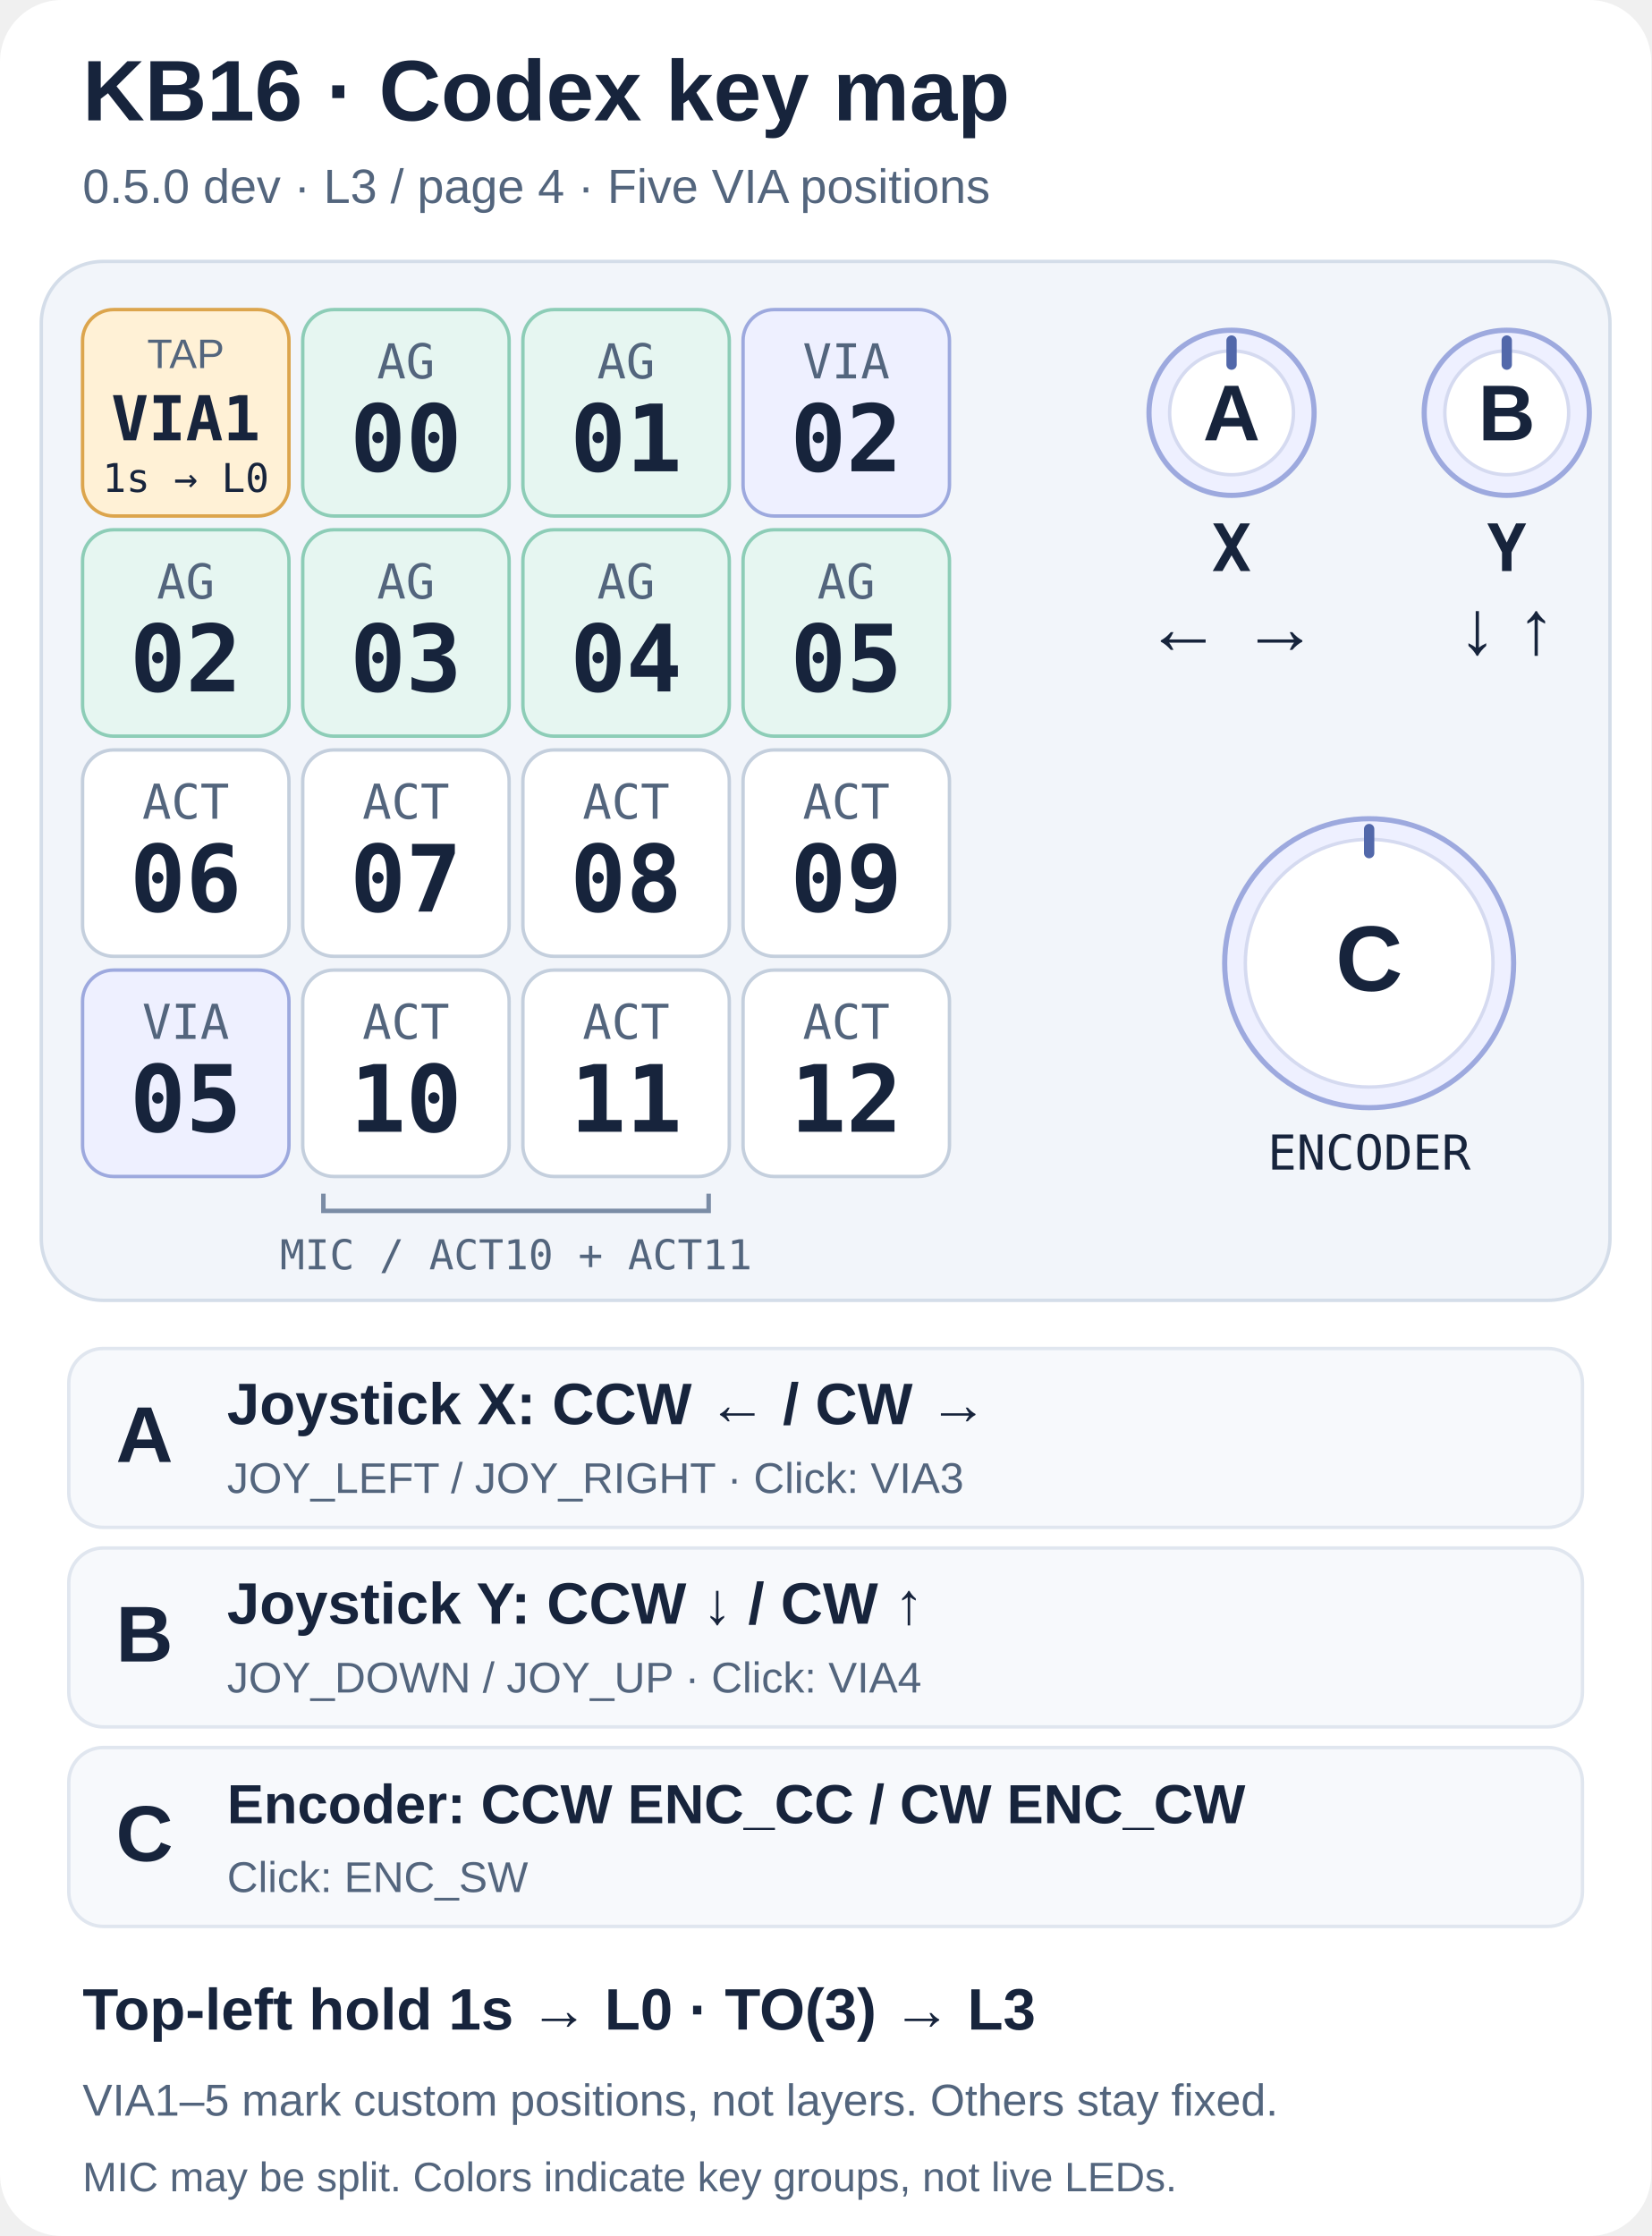
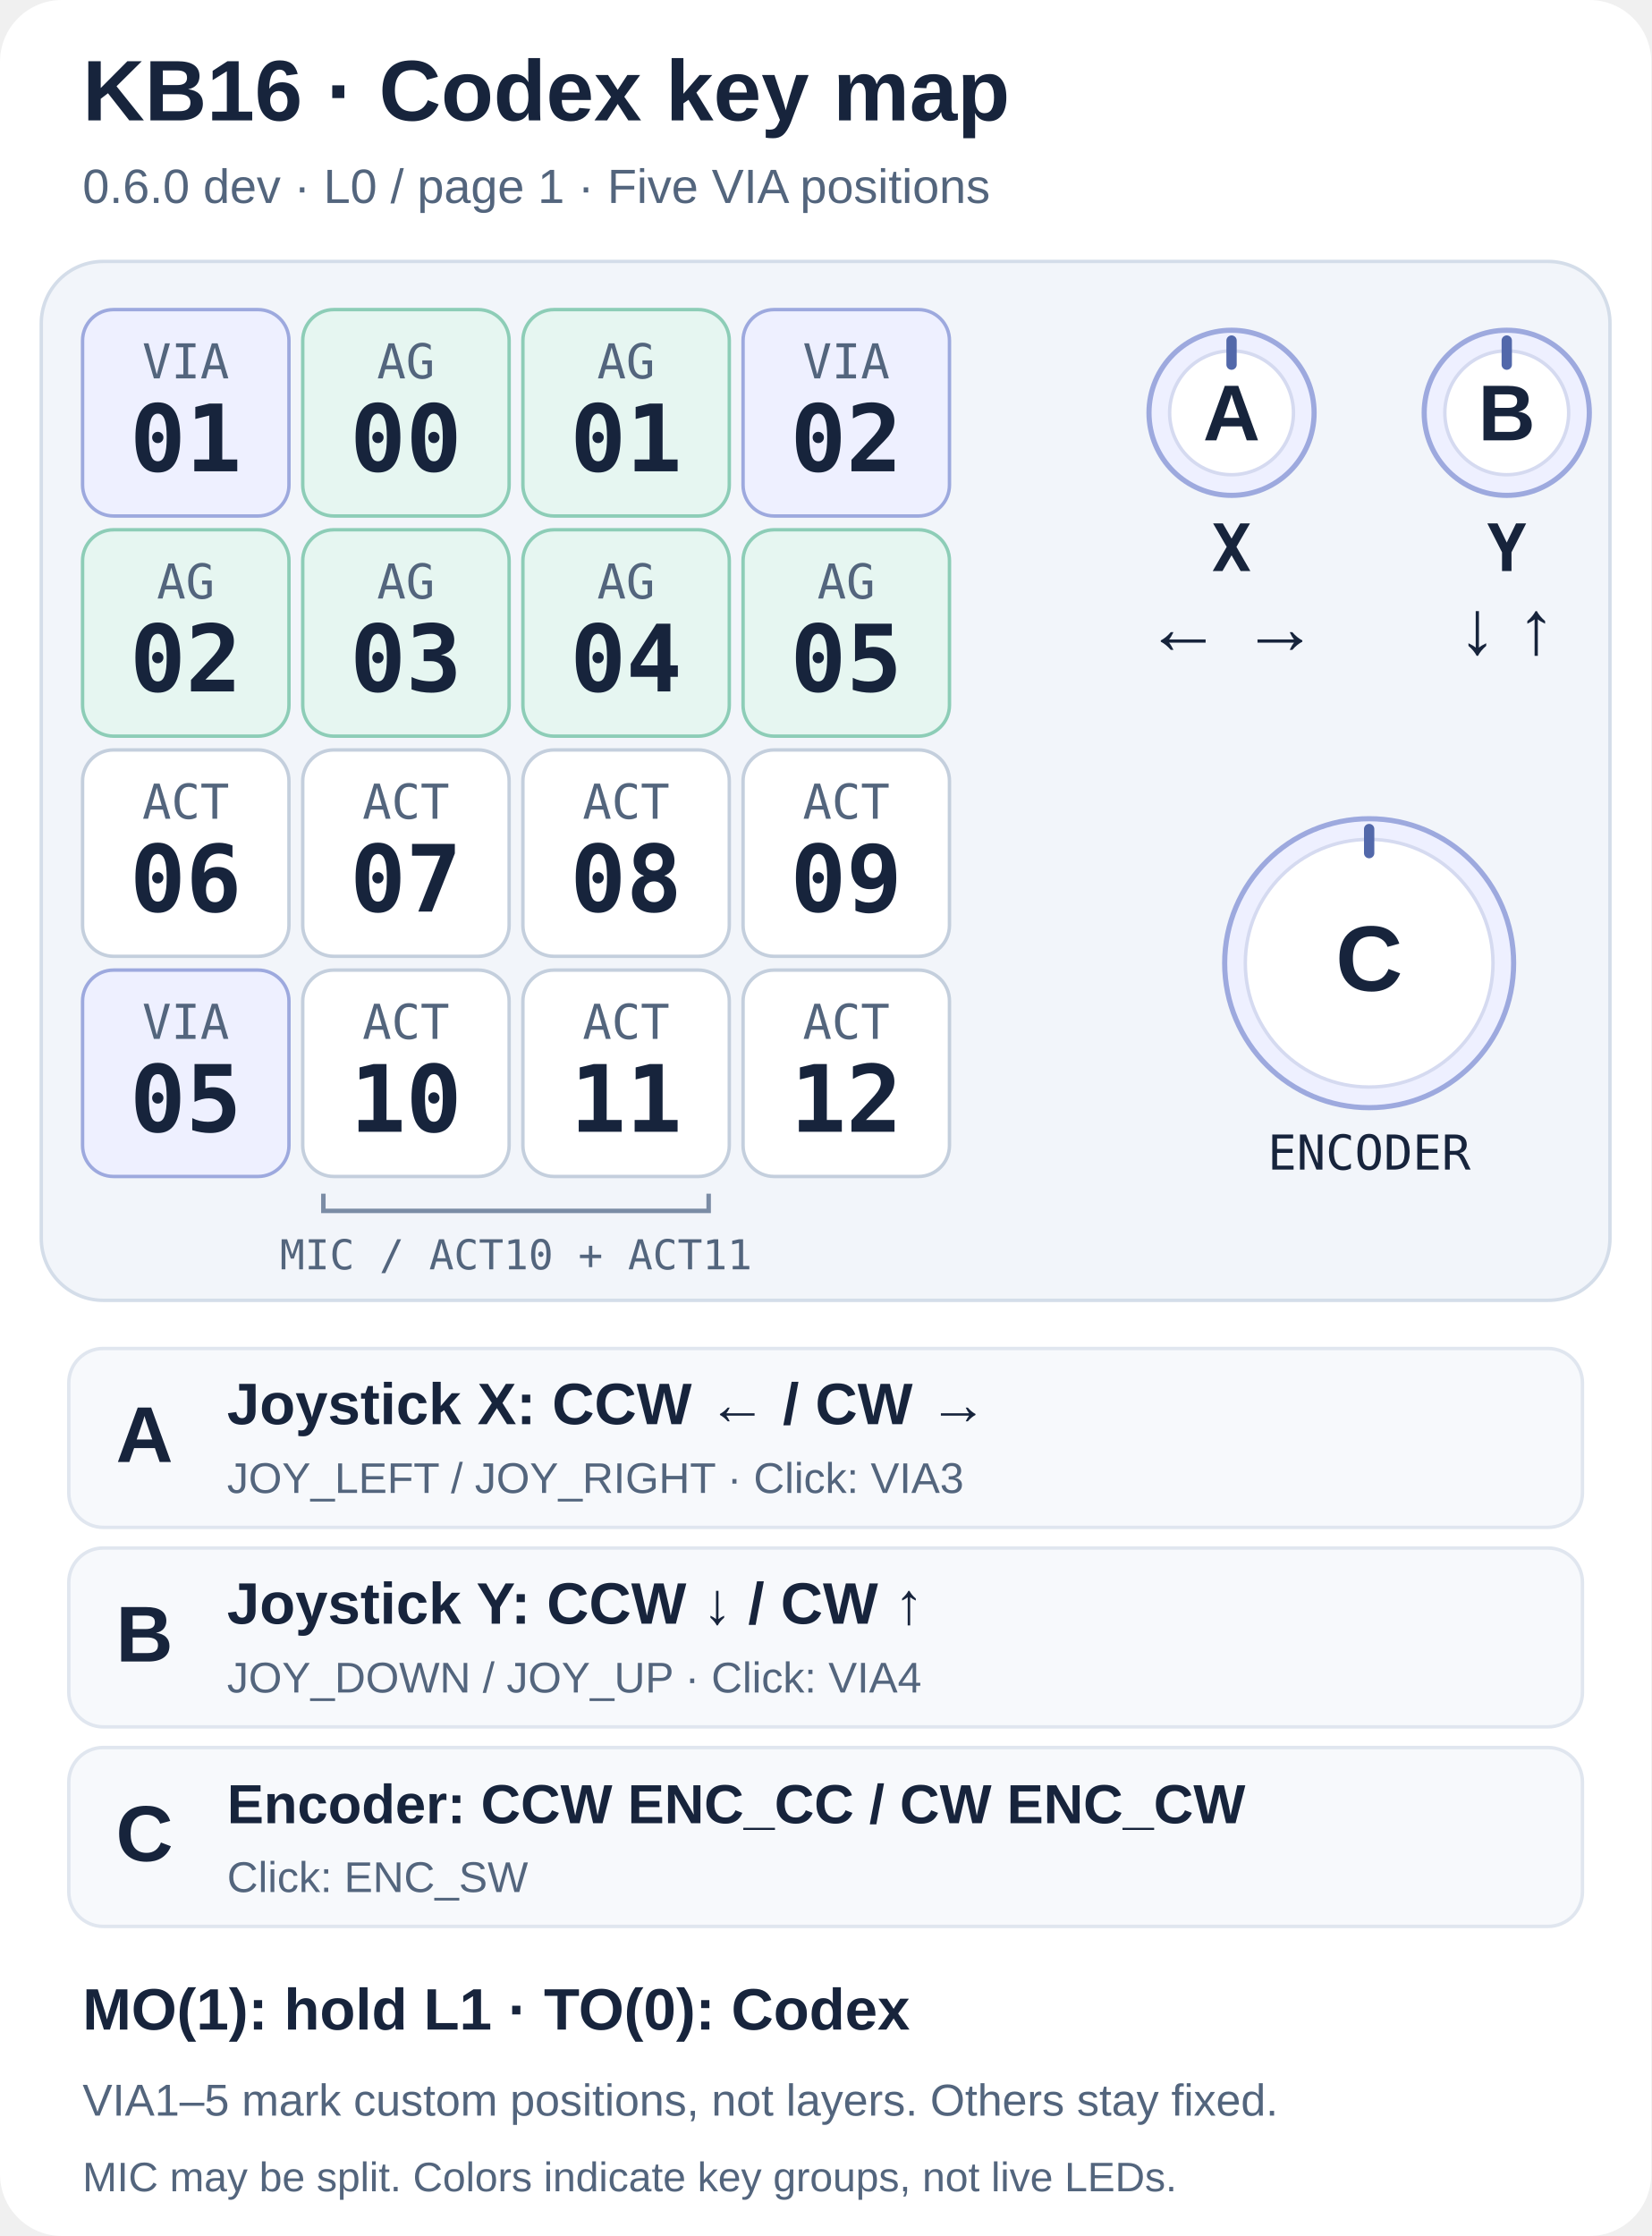
<svg xmlns="http://www.w3.org/2000/svg" width="480" height="650" viewBox="0 0 480 650" role="img" aria-labelledby="title description">
  <style>
    text { font-family: "PingFang SC", "Microsoft YaHei", Arial, sans-serif; fill: #17243c; }
    .mono { font-family: Menlo, Consolas, monospace; }
    .muted { fill: #53657d; }
    .center { text-anchor: middle; }
    .strong { font-weight: 700; }
  </style>
  <rect width="480" height="650" rx="18" fill="#ffffff" />
  <text x="24" y="35" font-size="25" class="strong">KB16 · Codex key map</text>
-   <text x="24" y="59" font-size="14" class="muted">0.5.0 dev · L3 / page 4 · Five VIA positions</text>
+   <text x="24" y="59" font-size="14" class="muted">0.6.0 dev · L0 / page 1 · Five VIA positions</text>
  <rect x="12" y="76" width="456" height="302" rx="18" fill="#f2f5fa" stroke="#d4dde9" />
-   <g data-control="key" data-matrix="0,0" data-keycode="LAYER_CYCLE" data-led="0" data-via-slot="1">
-     <rect x="24" y="90" width="60" height="60" rx="9" fill="#fff1d6" stroke="#dca54d" />
-     <text x="54" y="107" font-size="12" class="center muted">TAP</text>
-     <text x="54" y="128" font-size="18" class="center mono strong">VIA1</text>
-     <text x="54" y="143" font-size="11.5" class="center mono">1s → L0</text>
+   <g data-control="key" data-matrix="0,0" data-keycode="KC_NO" data-led="0" data-via-slot="1">
+     <rect x="24" y="90" width="60" height="60" rx="9" fill="#eef0ff" stroke="#9da9de" />
+     <text x="54" y="110" font-size="14" class="center mono muted">VIA</text>
+     <text x="54" y="137" font-size="27" class="center mono strong">01</text>
  </g>
  <g data-control="key" data-matrix="0,1" data-keycode="AG00" data-led="1">
    <rect x="88" y="90" width="60" height="60" rx="9" fill="#e6f6f1" stroke="#8dcdb7" />
    <text x="118" y="110" font-size="14" class="center mono muted">AG</text>
    <text x="118" y="137" font-size="27" class="center mono strong">00</text>
  </g>
  <g data-control="key" data-matrix="0,2" data-keycode="AG01" data-led="2">
    <rect x="152" y="90" width="60" height="60" rx="9" fill="#e6f6f1" stroke="#8dcdb7" />
    <text x="182" y="110" font-size="14" class="center mono muted">AG</text>
    <text x="182" y="137" font-size="27" class="center mono strong">01</text>
  </g>
  <g data-control="key" data-matrix="0,3" data-keycode="KC_NO" data-led="3" data-via-slot="2">
    <rect x="216" y="90" width="60" height="60" rx="9" fill="#eef0ff" stroke="#9da9de" />
    <text x="246" y="110" font-size="14" class="center mono muted">VIA</text>
    <text x="246" y="137" font-size="27" class="center mono strong">02</text>
  </g>
  <g data-control="key" data-matrix="1,0" data-keycode="AG02" data-led="4">
    <rect x="24" y="154" width="60" height="60" rx="9" fill="#e6f6f1" stroke="#8dcdb7" />
    <text x="54" y="174" font-size="14" class="center mono muted">AG</text>
    <text x="54" y="201" font-size="27" class="center mono strong">02</text>
  </g>
  <g data-control="key" data-matrix="1,1" data-keycode="AG03" data-led="5">
    <rect x="88" y="154" width="60" height="60" rx="9" fill="#e6f6f1" stroke="#8dcdb7" />
    <text x="118" y="174" font-size="14" class="center mono muted">AG</text>
    <text x="118" y="201" font-size="27" class="center mono strong">03</text>
  </g>
  <g data-control="key" data-matrix="1,2" data-keycode="AG04" data-led="6">
    <rect x="152" y="154" width="60" height="60" rx="9" fill="#e6f6f1" stroke="#8dcdb7" />
    <text x="182" y="174" font-size="14" class="center mono muted">AG</text>
    <text x="182" y="201" font-size="27" class="center mono strong">04</text>
  </g>
  <g data-control="key" data-matrix="1,3" data-keycode="AG05" data-led="7">
    <rect x="216" y="154" width="60" height="60" rx="9" fill="#e6f6f1" stroke="#8dcdb7" />
    <text x="246" y="174" font-size="14" class="center mono muted">AG</text>
    <text x="246" y="201" font-size="27" class="center mono strong">05</text>
  </g>
  <g data-control="key" data-matrix="2,0" data-keycode="ACT06" data-led="8">
    <rect x="24" y="218" width="60" height="60" rx="9" fill="#ffffff" stroke="#c4cfdd" />
    <text x="54" y="238" font-size="14" class="center mono muted">ACT</text>
    <text x="54" y="265" font-size="27" class="center mono strong">06</text>
  </g>
  <g data-control="key" data-matrix="2,1" data-keycode="ACT07" data-led="9">
    <rect x="88" y="218" width="60" height="60" rx="9" fill="#ffffff" stroke="#c4cfdd" />
    <text x="118" y="238" font-size="14" class="center mono muted">ACT</text>
    <text x="118" y="265" font-size="27" class="center mono strong">07</text>
  </g>
  <g data-control="key" data-matrix="2,2" data-keycode="ACT08" data-led="10">
    <rect x="152" y="218" width="60" height="60" rx="9" fill="#ffffff" stroke="#c4cfdd" />
    <text x="182" y="238" font-size="14" class="center mono muted">ACT</text>
    <text x="182" y="265" font-size="27" class="center mono strong">08</text>
  </g>
  <g data-control="key" data-matrix="2,3" data-keycode="ACT09" data-led="11">
    <rect x="216" y="218" width="60" height="60" rx="9" fill="#ffffff" stroke="#c4cfdd" />
    <text x="246" y="238" font-size="14" class="center mono muted">ACT</text>
    <text x="246" y="265" font-size="27" class="center mono strong">09</text>
  </g>
  <g data-control="key" data-matrix="3,0" data-keycode="KC_NO" data-led="12" data-via-slot="5">
    <rect x="24" y="282" width="60" height="60" rx="9" fill="#eef0ff" stroke="#9da9de" />
    <text x="54" y="302" font-size="14" class="center mono muted">VIA</text>
    <text x="54" y="329" font-size="27" class="center mono strong">05</text>
  </g>
  <g data-control="key" data-matrix="3,1" data-keycode="ACT10" data-led="13">
    <rect x="88" y="282" width="60" height="60" rx="9" fill="#ffffff" stroke="#c4cfdd" />
    <text x="118" y="302" font-size="14" class="center mono muted">ACT</text>
    <text x="118" y="329" font-size="27" class="center mono strong">10</text>
  </g>
  <g data-control="key" data-matrix="3,2" data-keycode="ACT11" data-led="14">
    <rect x="152" y="282" width="60" height="60" rx="9" fill="#ffffff" stroke="#c4cfdd" />
    <text x="182" y="302" font-size="14" class="center mono muted">ACT</text>
    <text x="182" y="329" font-size="27" class="center mono strong">11</text>
  </g>
  <g data-control="key" data-matrix="3,3" data-keycode="ACT12" data-led="15">
    <rect x="216" y="282" width="60" height="60" rx="9" fill="#ffffff" stroke="#c4cfdd" />
    <text x="246" y="302" font-size="14" class="center mono muted">ACT</text>
    <text x="246" y="329" font-size="27" class="center mono strong">12</text>
  </g>
  <g data-control="encoder" data-index="0" data-matrix="0,4" data-keycode="KC_NO" data-via-slot="3" data-ccw="JOY_LEFT" data-cw="JOY_RIGHT">
    <circle cx="358" cy="120" r="24" fill="#eef0ff" stroke="#9da9de" stroke-width="1.5" />
    <circle cx="358" cy="120" r="18" fill="#ffffff" stroke="#d5daf0" />
    <path d="M 358 99 v 7" stroke="#5268aa" stroke-width="3" stroke-linecap="round" />
    <text x="358" y="128" font-size="23" class="center strong">A</text>
    <text x="358" y="166" font-size="19" class="center mono strong">X</text>
    <text x="358" y="190" font-size="22" class="center">← →</text>
  </g>
  <g data-control="encoder" data-index="1" data-matrix="1,4" data-keycode="KC_NO" data-via-slot="4" data-ccw="JOY_DOWN" data-cw="JOY_UP">
    <circle cx="438" cy="120" r="24" fill="#eef0ff" stroke="#9da9de" stroke-width="1.5" />
    <circle cx="438" cy="120" r="18" fill="#ffffff" stroke="#d5daf0" />
    <path d="M 438 99 v 7" stroke="#5268aa" stroke-width="3" stroke-linecap="round" />
    <text x="438" y="128" font-size="23" class="center strong">B</text>
    <text x="438" y="166" font-size="19" class="center mono strong">Y</text>
    <text x="438" y="190" font-size="22" class="center">↓ ↑</text>
  </g>
  <g data-control="encoder" data-index="2" data-matrix="2,4" data-keycode="ENC_SW" data-ccw="ENC_CC" data-cw="ENC_CW">
    <circle cx="398" cy="280" r="42" fill="#eef0ff" stroke="#9da9de" stroke-width="1.5" />
    <circle cx="398" cy="280" r="36" fill="#ffffff" stroke="#d5daf0" />
    <path d="M 398 241 v 7" stroke="#5268aa" stroke-width="3" stroke-linecap="round" />
    <text x="398" y="288" font-size="27" class="center strong">C</text>
    <text x="398" y="340" font-size="14" class="center mono">ENCODER</text>
  </g>
  <path d="M 94 347 v 5 h 112 v -5" fill="none" stroke="#7b8ca5" stroke-width="1.3" />
  <text x="150" y="369" font-size="12" class="center mono muted">MIC / ACT10 + ACT11</text>
  <rect x="20" y="392" width="440" height="52" rx="10" fill="#f7f9fc" stroke="#e0e6ef" />
  <text x="42" y="425" font-size="23" class="center strong">A</text>
  <text x="66" y="414" font-size="17" class="strong">Joystick X: CCW ← / CW →</text>
  <text x="66" y="434" font-size="12.5" class="muted">JOY_LEFT / JOY_RIGHT · Click: VIA3</text>
  <rect x="20" y="450" width="440" height="52" rx="10" fill="#f7f9fc" stroke="#e0e6ef" />
  <text x="42" y="483" font-size="23" class="center strong">B</text>
  <text x="66" y="472" font-size="17" class="strong">Joystick Y: CCW ↓ / CW ↑</text>
  <text x="66" y="492" font-size="12.5" class="muted">JOY_DOWN / JOY_UP · Click: VIA4</text>
  <rect x="20" y="508" width="440" height="52" rx="10" fill="#f7f9fc" stroke="#e0e6ef" />
  <text x="42" y="541" font-size="23" class="center strong">C</text>
  <text x="66" y="530" font-size="16" class="strong">Encoder: CCW ENC_CC / CW ENC_CW</text>
  <text x="66" y="550" font-size="12.5" class="muted">Click: ENC_SW</text>
-   <text x="24" y="590" font-size="17" class="strong">Top-left hold 1s → L0 · TO(3) → L3</text>
+   <text x="24" y="590" font-size="17" class="strong">MO(1): hold L1 · TO(0): Codex</text>
  <text x="24" y="615" font-size="13" class="muted">VIA1–5 mark custom positions, not layers. Others stay fixed.</text>
  <text x="24" y="637" font-size="12" class="muted">MIC may be split. Colors indicate key groups, not live LEDs.</text>
</svg>
